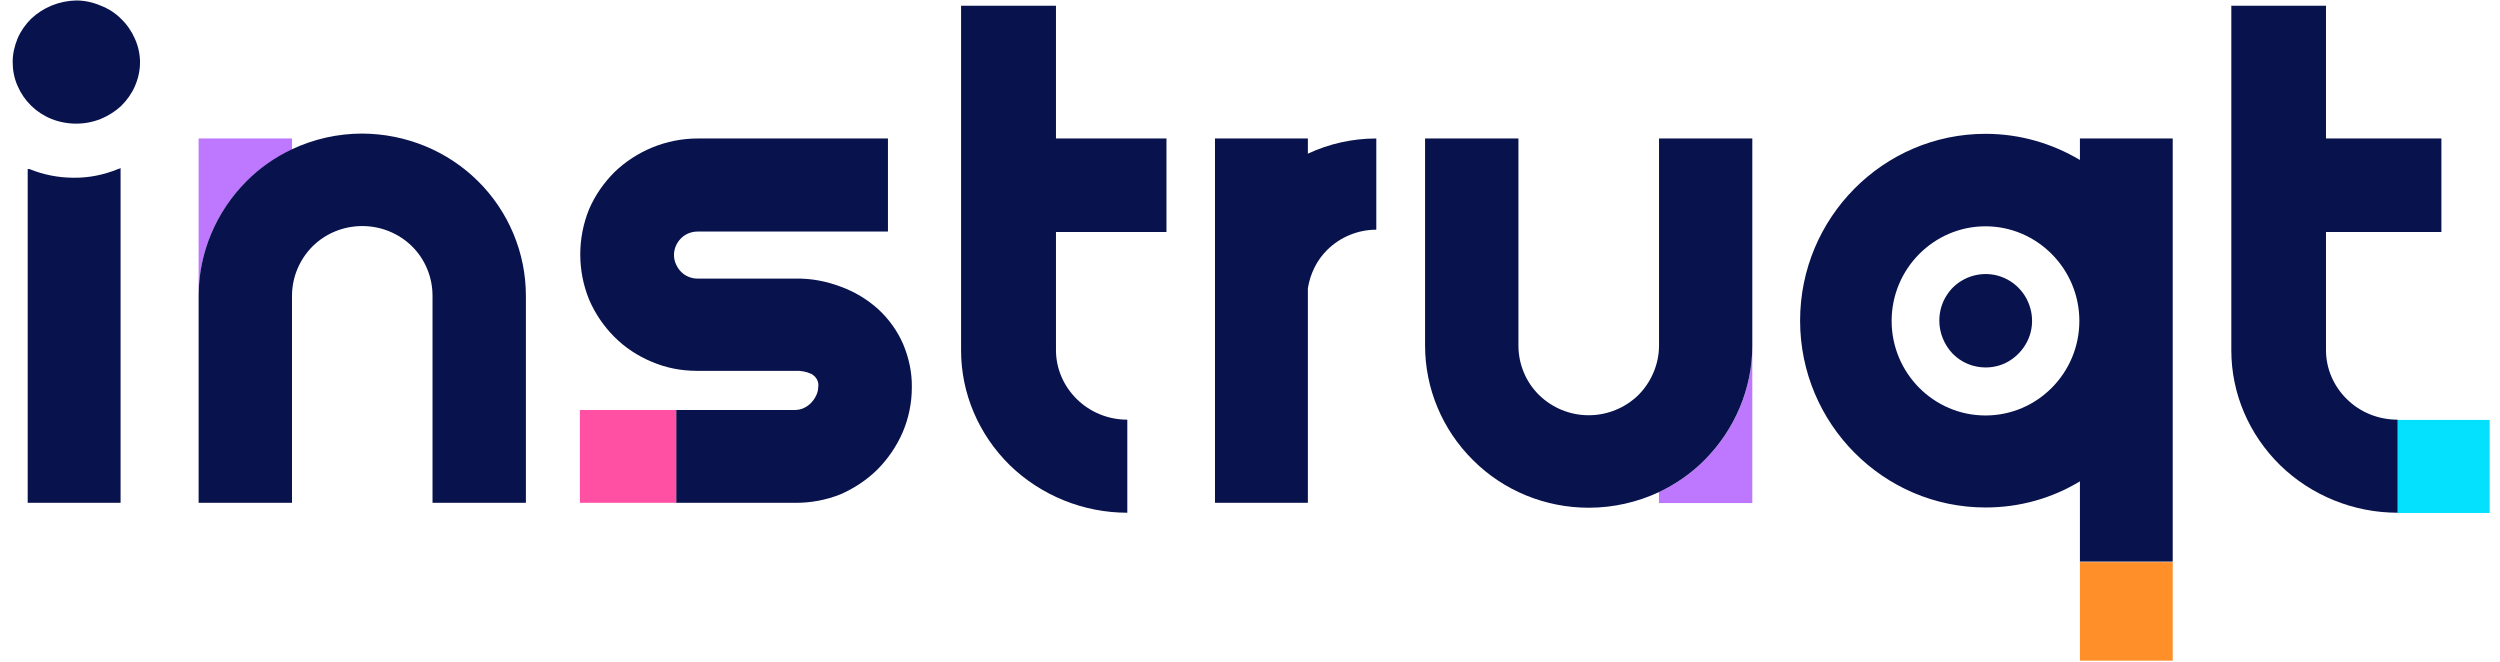
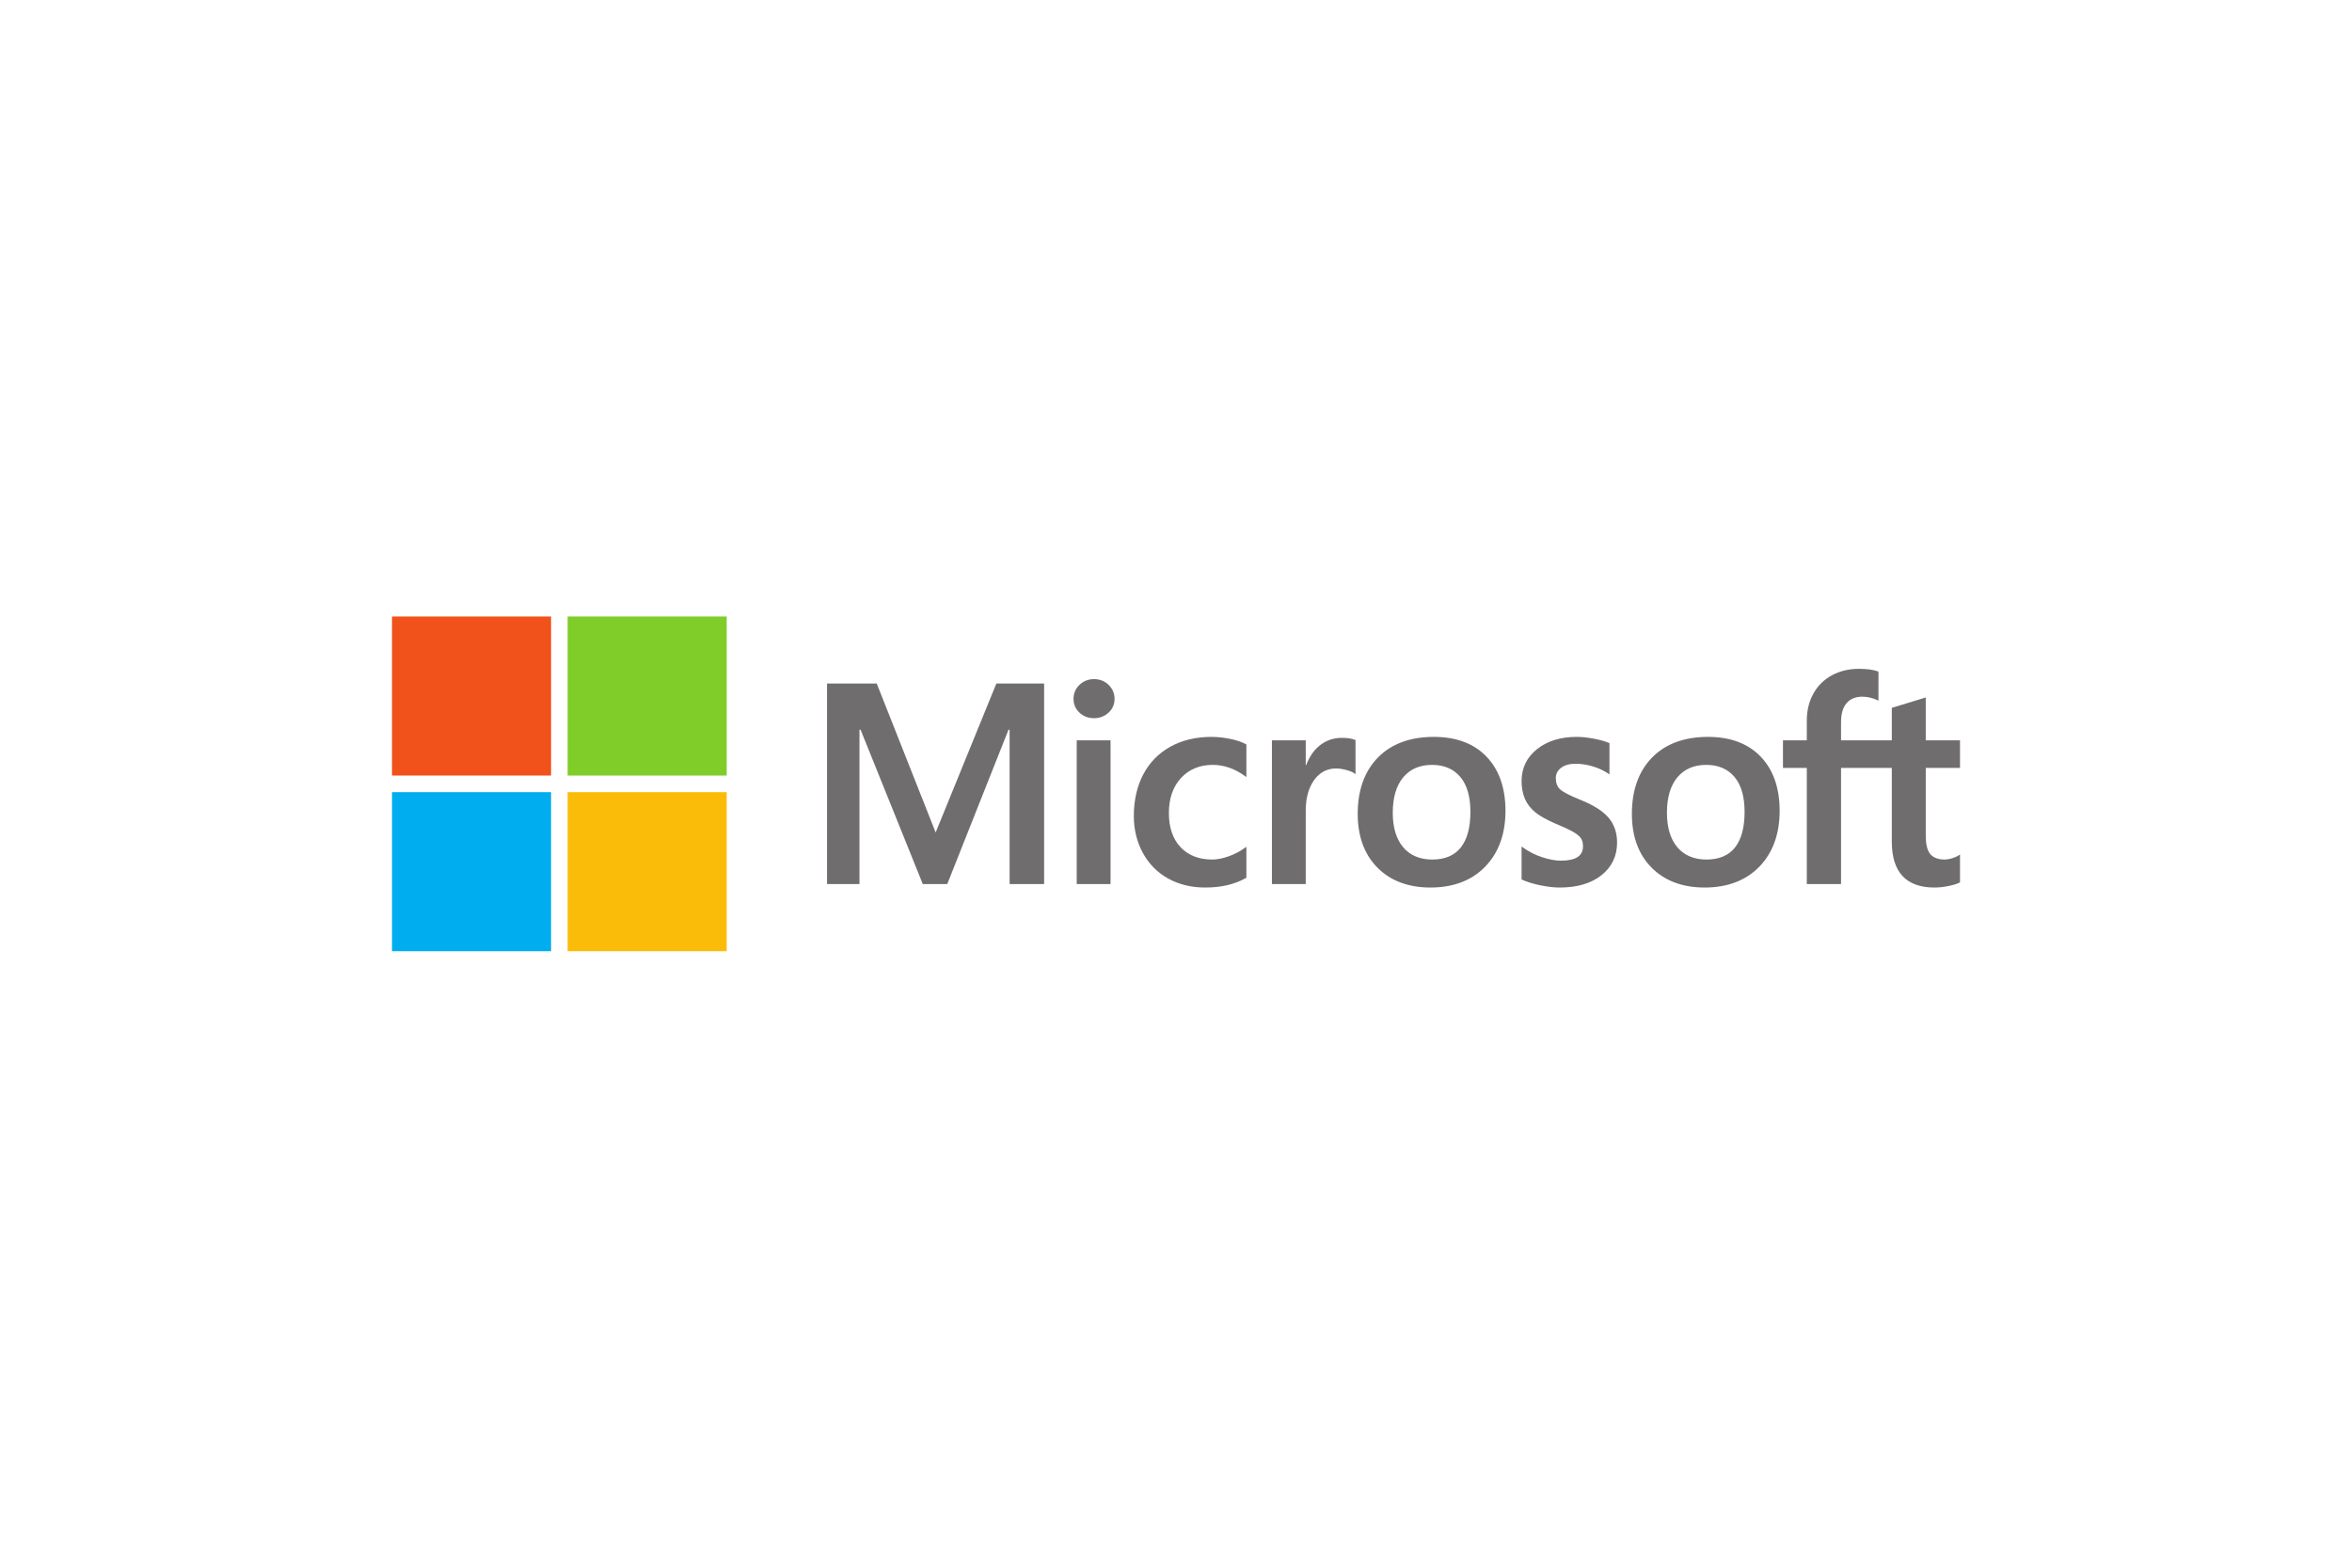
- <svg xmlns="http://www.w3.org/2000/svg" width="121px" height="32px" viewBox="0 0 120 32" version="1.1">
-   <g id="surface1">
-     <path style=" stroke:none;fill-rule:nonzero;fill:rgb(100%,56.078%,15.686%);fill-opacity:1;" d="M 104.66 27.207 L 100.168 27.207 L 100.168 31.977 L 104.66 31.977 Z M 104.66 27.207 " />
-     <path style=" stroke:none;fill-rule:nonzero;fill:rgb(74.51%,47.059%,100%);fill-opacity:1;" d="M 79.793 23.816 L 79.793 24.348 L 84.312 24.348 L 84.312 16.719 C 84.312 18.809 83.473 20.805 81.992 22.273 C 81.352 22.918 80.609 23.438 79.793 23.816 Z M 79.793 23.816 " />
-     <path style=" stroke:none;fill-rule:nonzero;fill:rgb(100%,31.373%,64.314%);fill-opacity:1;" d="M 32.246 19.844 L 27.566 19.844 L 27.566 24.336 L 32.246 24.336 Z M 32.246 19.844 " />
-     <path style=" stroke:none;fill-rule:nonzero;fill:rgb(1.569%,88.235%,100%);fill-opacity:1;" d="M 120 20.324 L 115.531 20.324 L 115.531 24.828 L 120 24.828 Z M 120 20.324 " />
-     <path style=" stroke:none;fill-rule:nonzero;fill:rgb(74.51%,47.059%,100%);fill-opacity:1;" d="M 13.633 7.234 L 13.633 6.703 L 9.113 6.703 L 9.113 14.332 C 9.113 12.242 9.953 10.246 11.434 8.777 C 12.074 8.133 12.828 7.613 13.633 7.234 Z M 13.633 7.234 " />
-     <path style=" stroke:none;fill-rule:nonzero;fill:rgb(3.137%,7.059%,29.804%);fill-opacity:1;" d="M 100.168 7.742 C 98.824 6.945 97.27 6.477 95.598 6.477 C 90.652 6.477 86.625 10.535 86.625 15.52 C 86.625 20.504 90.652 24.562 95.598 24.562 C 97.27 24.562 98.824 24.109 100.168 23.297 L 100.168 27.18 L 104.66 27.18 L 104.66 6.703 L 100.168 6.703 Z M 95.598 20.109 C 93.086 20.109 91.055 18.051 91.055 15.531 C 91.055 13.004 93.102 10.953 95.598 10.953 C 98.098 10.953 100.141 13.016 100.141 15.531 C 100.141 18.051 98.109 20.109 95.598 20.109 Z M 95.598 20.109 " />
-     <path style=" stroke:none;fill-rule:nonzero;fill:rgb(3.137%,7.059%,29.804%);fill-opacity:1;" d="M 97.191 13.926 C 96.879 13.609 96.477 13.395 96.039 13.305 C 95.598 13.219 95.145 13.27 94.746 13.434 C 94.332 13.609 93.98 13.887 93.738 14.266 C 93.488 14.633 93.363 15.078 93.363 15.52 C 93.363 16.113 93.602 16.695 94.016 17.125 C 94.441 17.555 95.008 17.785 95.609 17.785 C 96.051 17.785 96.488 17.656 96.852 17.402 C 97.219 17.152 97.508 16.797 97.68 16.391 C 97.855 15.977 97.895 15.52 97.809 15.09 C 97.719 14.648 97.508 14.242 97.191 13.926 Z M 97.191 13.926 " />
-     <path style=" stroke:none;fill-rule:nonzero;fill:rgb(3.137%,7.059%,29.804%);fill-opacity:1;" d="M 50.598 0.277 L 46.016 0.277 L 46.016 16.961 C 46.016 19.047 46.871 21.035 48.375 22.516 C 49.883 23.98 51.93 24.816 54.062 24.816 L 54.062 20.312 C 53.145 20.312 52.27 19.957 51.629 19.328 C 50.977 18.695 50.609 17.836 50.609 16.949 L 50.609 11.23 L 55.957 11.23 L 55.957 6.703 L 50.609 6.703 L 50.609 0.277 Z M 50.598 0.277 " />
-     <path style=" stroke:none;fill-rule:nonzero;fill:rgb(3.137%,7.059%,29.804%);fill-opacity:1;" d="M 62.801 6.703 L 58.305 6.703 L 58.305 24.336 L 62.801 24.336 L 62.801 13.949 C 62.914 13.254 63.227 12.598 63.742 12.09 C 64.367 11.473 65.223 11.117 66.113 11.117 L 66.113 6.703 C 64.957 6.703 63.828 6.957 62.801 7.438 Z M 62.801 6.703 " />
-     <path style=" stroke:none;fill-rule:nonzero;fill:rgb(3.137%,7.059%,29.804%);fill-opacity:1;" d="M 79.797 16.723 C 79.797 17.617 79.43 18.48 78.805 19.113 C 78.164 19.742 77.297 20.098 76.395 20.098 C 75.488 20.098 74.625 19.742 73.984 19.113 C 73.344 18.48 72.992 17.617 72.992 16.723 L 72.992 6.703 L 68.473 6.703 L 68.473 16.723 C 68.473 18.809 69.312 20.805 70.797 22.273 C 72.277 23.754 74.297 24.574 76.395 24.574 C 77.586 24.574 78.742 24.309 79.797 23.816 C 80.598 23.438 81.352 22.918 81.992 22.273 C 83.473 20.793 84.312 18.797 84.312 16.723 L 84.312 6.703 L 79.797 6.703 Z M 79.797 16.723 " />
-     <path style=" stroke:none;fill-rule:nonzero;fill:rgb(3.137%,7.059%,29.804%);fill-opacity:1;" d="M 5.211 8.184 C 4.531 8.461 3.805 8.613 3.062 8.602 C 2.336 8.602 1.605 8.461 0.93 8.184 L 0.84 8.184 L 0.84 24.336 L 5.336 24.336 L 5.336 8.133 L 5.258 8.172 Z M 5.211 8.184 " />
-     <path style=" stroke:none;fill-rule:nonzero;fill:rgb(3.137%,7.059%,29.804%);fill-opacity:1;" d="M 5.359 0.91 C 5.086 0.633 4.746 0.418 4.383 0.277 C 4.004 0.113 3.602 0.023 3.188 0.023 C 2.371 0.039 1.594 0.355 1.004 0.91 C 0.727 1.188 0.504 1.504 0.352 1.859 C 0.203 2.227 0.113 2.605 0.113 2.996 C 0.113 3.402 0.188 3.793 0.352 4.16 C 0.664 4.883 1.242 5.453 1.984 5.754 C 2.359 5.906 2.773 5.984 3.188 5.984 C 3.602 5.984 4.004 5.906 4.383 5.754 C 4.746 5.602 5.086 5.387 5.371 5.121 C 5.648 4.844 5.875 4.527 6.027 4.176 C 6.188 3.809 6.277 3.414 6.277 3.012 C 6.277 2.617 6.188 2.227 6.027 1.871 C 5.875 1.52 5.648 1.188 5.359 0.91 Z M 5.359 0.91 " />
-     <path style=" stroke:none;fill-rule:nonzero;fill:rgb(3.137%,7.059%,29.804%);fill-opacity:1;" d="M 41.988 14.949 C 41.461 14.48 40.859 14.117 40.191 13.875 C 39.488 13.609 38.75 13.469 37.996 13.484 L 33.266 13.484 C 33.113 13.484 32.961 13.457 32.824 13.395 C 32.688 13.344 32.562 13.254 32.461 13.152 C 32.348 13.039 32.273 12.914 32.211 12.773 C 32.148 12.637 32.121 12.484 32.121 12.332 C 32.121 12.043 32.246 11.75 32.461 11.535 C 32.676 11.32 32.961 11.207 33.266 11.207 L 42.477 11.207 L 42.477 6.703 L 33.266 6.703 C 31.758 6.703 30.312 7.297 29.234 8.336 C 28.719 8.855 28.305 9.449 28.016 10.117 C 27.441 11.523 27.441 13.105 28.016 14.508 C 28.305 15.18 28.719 15.785 29.234 16.305 C 29.75 16.82 30.363 17.227 31.031 17.504 C 31.734 17.809 32.484 17.949 33.238 17.949 L 37.973 17.949 C 38.246 17.934 38.523 17.984 38.773 18.098 C 38.887 18.164 38.977 18.25 39.039 18.363 C 39.102 18.48 39.125 18.605 39.102 18.73 C 39.102 18.871 39.062 19.023 39 19.148 C 38.938 19.277 38.852 19.402 38.75 19.504 C 38.648 19.617 38.523 19.691 38.387 19.758 C 38.246 19.82 38.098 19.844 37.945 19.844 L 32.234 19.844 L 32.234 24.336 L 37.945 24.336 C 38.711 24.348 39.465 24.207 40.168 23.93 C 40.832 23.641 41.449 23.234 41.961 22.73 C 42.477 22.211 42.891 21.602 43.18 20.945 C 43.48 20.25 43.633 19.504 43.633 18.746 C 43.645 18.035 43.492 17.328 43.219 16.672 C 42.941 16.023 42.516 15.43 41.988 14.949 Z M 41.988 14.949 " />
-     <path style=" stroke:none;fill-rule:nonzero;fill:rgb(3.137%,7.059%,29.804%);fill-opacity:1;" d="M 113.098 19.328 C 112.445 18.695 112.078 17.836 112.078 16.949 L 112.078 11.23 L 117.664 11.23 L 117.664 6.703 L 112.078 6.703 L 112.078 0.277 L 107.496 0.277 L 107.496 16.961 C 107.496 19.047 108.352 21.035 109.859 22.516 C 111.363 23.98 113.41 24.816 115.543 24.816 L 115.543 20.312 C 114.613 20.312 113.738 19.957 113.098 19.328 Z M 113.098 19.328 " />
-     <path style=" stroke:none;fill-rule:nonzero;fill:rgb(3.137%,7.059%,29.804%);fill-opacity:1;" d="M 17.035 6.465 C 15.84 6.465 14.688 6.73 13.633 7.223 C 12.828 7.602 12.074 8.121 11.434 8.766 C 9.953 10.246 9.113 12.242 9.113 14.316 L 9.113 24.336 L 13.633 24.336 L 13.633 14.316 C 13.633 13.418 13.996 12.559 14.625 11.926 C 15.262 11.293 16.129 10.941 17.035 10.941 C 17.938 10.941 18.805 11.293 19.445 11.926 C 20.082 12.559 20.434 13.418 20.434 14.316 L 20.434 24.336 L 24.953 24.336 L 24.953 14.316 C 24.953 12.23 24.113 10.23 22.633 8.766 C 21.152 7.297 19.141 6.477 17.035 6.465 Z M 17.035 6.465 " />
-   </g>
+ <svg xmlns="http://www.w3.org/2000/svg" width="150px" height="100px" viewBox="0 -406.53 1033.746 1033.746">
+   <path d="M1033.746 99.838v-18.18h-22.576V53.395l-.76.234-21.205 6.488-.418.127v21.415h-33.469v-11.93c0-5.555 1.242-9.806 3.69-12.641 2.431-2.801 5.908-4.225 10.343-4.225 3.188 0 6.489.751 9.811 2.232l.833.372V36.321l-.392-.144c-3.099-1.114-7.314-1.675-12.539-1.675-6.585 0-12.568 1.433-17.786 4.273-5.221 2.844-9.328 6.904-12.205 12.066-2.867 5.156-4.322 11.111-4.322 17.701v13.116h-15.72v18.18h15.72v76.589h22.567V99.838h33.469v48.671c0 20.045 9.455 30.203 28.102 30.203 3.064 0 6.289-.359 9.582-1.062 3.352-.722 5.635-1.443 6.979-2.213l.297-.176v-18.348l-.918.607c-1.225.816-2.75 1.483-4.538 1.979-1.796.505-3.296.758-4.458.758-4.368 0-7.6-1.177-9.605-3.5-2.028-2.344-3.057-6.443-3.057-12.177V99.838h22.575zM866.635 160.26c-8.191 0-14.649-2.716-19.2-8.066-4.579-5.377-6.899-13.043-6.899-22.783 0-10.049 2.32-17.914 6.901-23.386 4.554-5.436 10.95-8.195 19.014-8.195 7.825 0 14.054 2.635 18.516 7.836 4.484 5.228 6.76 13.03 6.76 23.196 0 10.291-2.14 18.196-6.36 23.484-4.191 5.248-10.493 7.914-18.732 7.914m1.003-80.885c-15.627 0-28.039 4.579-36.889 13.61-8.844 9.032-13.328 21.531-13.328 37.153 0 14.838 4.377 26.773 13.011 35.468 8.634 8.698 20.384 13.104 34.921 13.104 15.148 0 27.313-4.643 36.159-13.799 8.845-9.146 13.326-21.527 13.326-36.784 0-15.07-4.205-27.094-12.502-35.731-8.301-8.641-19.977-13.021-34.698-13.021m-86.602 0c-10.63 0-19.423 2.719-26.14 8.08-6.758 5.393-10.186 12.466-10.186 21.025 0 4.449.74 8.401 2.196 11.753 1.465 3.363 3.732 6.324 6.744 8.809 2.989 2.465 7.603 5.047 13.717 7.674 5.14 2.115 8.973 3.904 11.408 5.314 2.38 1.382 4.069 2.771 5.023 4.124.927 1.324 1.397 3.136 1.397 5.372 0 6.367-4.768 9.465-14.579 9.465-3.639 0-7.79-.76-12.337-2.258a46.347 46.347 0 0 1-12.634-6.406l-.937-.672v21.727l.344.16c3.193 1.474 7.219 2.717 11.964 3.695 4.736.979 9.039 1.477 12.777 1.477 11.535 0 20.824-2.732 27.602-8.125 6.821-5.43 10.278-12.67 10.278-21.525 0-6.388-1.861-11.866-5.529-16.284-3.643-4.382-9.966-8.405-18.785-11.961-7.026-2.82-11.527-5.161-13.384-6.958-1.79-1.736-2.699-4.191-2.699-7.3 0-2.756 1.122-4.964 3.425-6.752 2.321-1.797 5.552-2.711 9.604-2.711 3.76 0 7.607.594 11.433 1.758 3.823 1.164 7.181 2.723 9.984 4.63l.922.63v-20.61l-.354-.152c-2.586-1.109-5.996-2.058-10.138-2.828-4.123-.765-7.863-1.151-11.116-1.151m-95.157 80.885c-8.189 0-14.649-2.716-19.199-8.066-4.58-5.377-6.896-13.041-6.896-22.783 0-10.049 2.319-17.914 6.901-23.386 4.55-5.436 10.945-8.195 19.013-8.195 7.822 0 14.051 2.635 18.514 7.836 4.485 5.228 6.76 13.03 6.76 23.196 0 10.291-2.141 18.196-6.361 23.484-4.191 5.248-10.49 7.914-18.732 7.914m1.006-80.885c-15.631 0-28.044 4.579-36.889 13.61-8.844 9.032-13.331 21.531-13.331 37.153 0 14.844 4.38 26.773 13.014 35.468 8.634 8.698 20.383 13.104 34.92 13.104 15.146 0 27.314-4.643 36.16-13.799 8.843-9.146 13.326-21.527 13.326-36.784 0-15.07-4.206-27.094-12.505-35.731-8.303-8.641-19.977-13.021-34.695-13.021M602.409 98.07V81.658h-22.292v94.767h22.292v-48.477c0-8.243 1.869-15.015 5.557-20.13 3.641-5.054 8.493-7.615 14.417-7.615 2.008 0 4.262.331 6.703.986 2.416.651 4.166 1.358 5.198 2.102l.937.679V81.496l-.361-.155c-2.076-.882-5.013-1.327-8.729-1.327-5.602 0-10.615 1.8-14.909 5.344-3.769 3.115-6.493 7.386-8.576 12.712h-.237zm-62.213-18.695c-10.227 0-19.349 2.193-27.108 6.516-7.775 4.333-13.788 10.519-17.879 18.385-4.073 7.847-6.141 17.013-6.141 27.235 0 8.954 2.005 17.171 5.968 24.413 3.965 7.254 9.577 12.929 16.681 16.865 7.094 3.931 15.293 5.924 24.371 5.924 10.594 0 19.639-2.118 26.891-6.295l.293-.168v-20.423l-.937.684c-3.285 2.393-6.956 4.303-10.906 5.679-3.94 1.375-7.532 2.07-10.682 2.07-8.747 0-15.769-2.737-20.866-8.133-5.108-5.403-7.698-12.99-7.698-22.537 0-9.607 2.701-17.389 8.024-23.131 5.307-5.725 12.342-8.629 20.908-8.629 7.327 0 14.467 2.481 21.222 7.381l.935.679V84.371l-.302-.17c-2.542-1.423-6.009-2.598-10.313-3.489-4.286-.889-8.478-1.337-12.461-1.337m-66.481 2.284h-22.292v94.766h22.292V81.659zm-10.918-40.371c-3.669 0-6.869 1.249-9.498 3.724-2.64 2.482-3.979 5.607-3.979 9.295 0 3.63 1.323 6.698 3.938 9.114 2.598 2.409 5.808 3.63 9.54 3.63 3.731 0 6.953-1.221 9.582-3.626 2.646-2.42 3.988-5.487 3.988-9.118 0-3.559-1.306-6.652-3.879-9.195-2.571-2.538-5.833-3.824-9.692-3.824m-55.62 33.379v101.758h22.75V44.189H398.44l-40.022 98.221-38.839-98.221H286.81v132.235h21.379V74.657h.734l41.013 101.768h16.134l40.373-101.758h.734z" fill="#706d6e" />
+   <path d="M104.868 104.868H0V0h104.868v104.868z" fill="#f1511b" />
+   <path d="M220.654 104.868H115.788V0h104.866v104.868z" fill="#80cc28" />
+   <path d="M104.865 220.695H0V115.828h104.865v104.867z" fill="#00adef" />
+   <path d="M220.654 220.695H115.788V115.828h104.866v104.867z" fill="#fbbc09" />
</svg>
